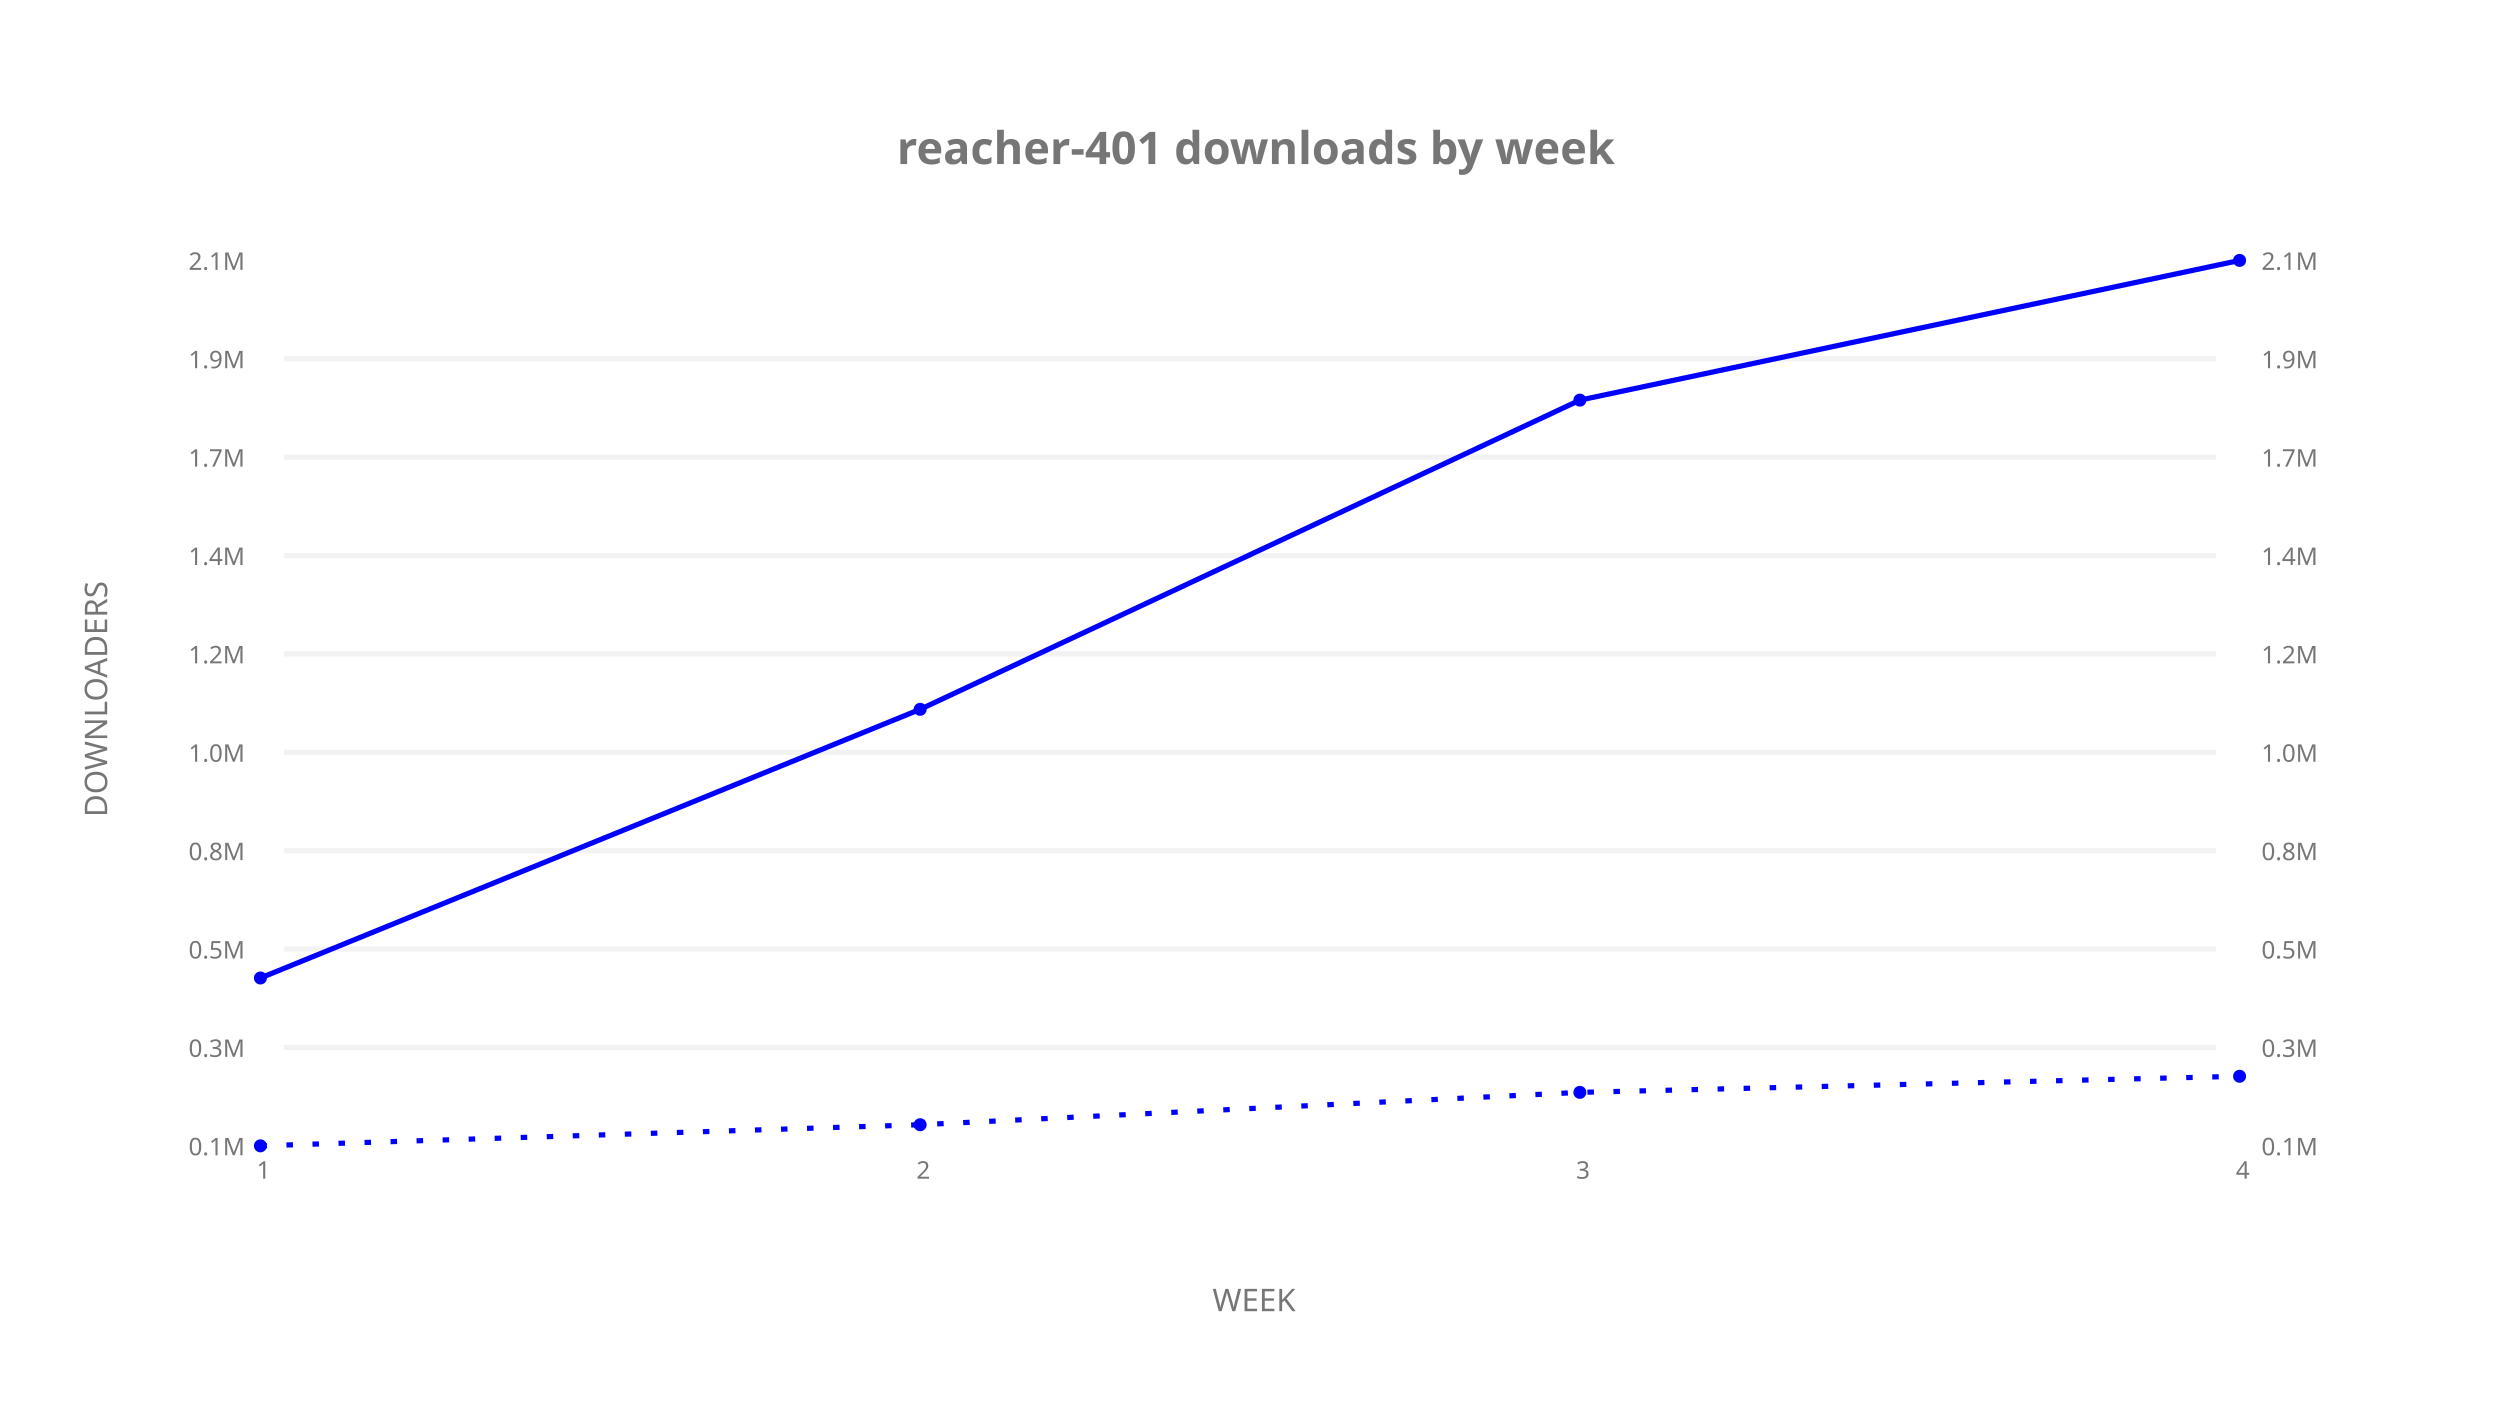
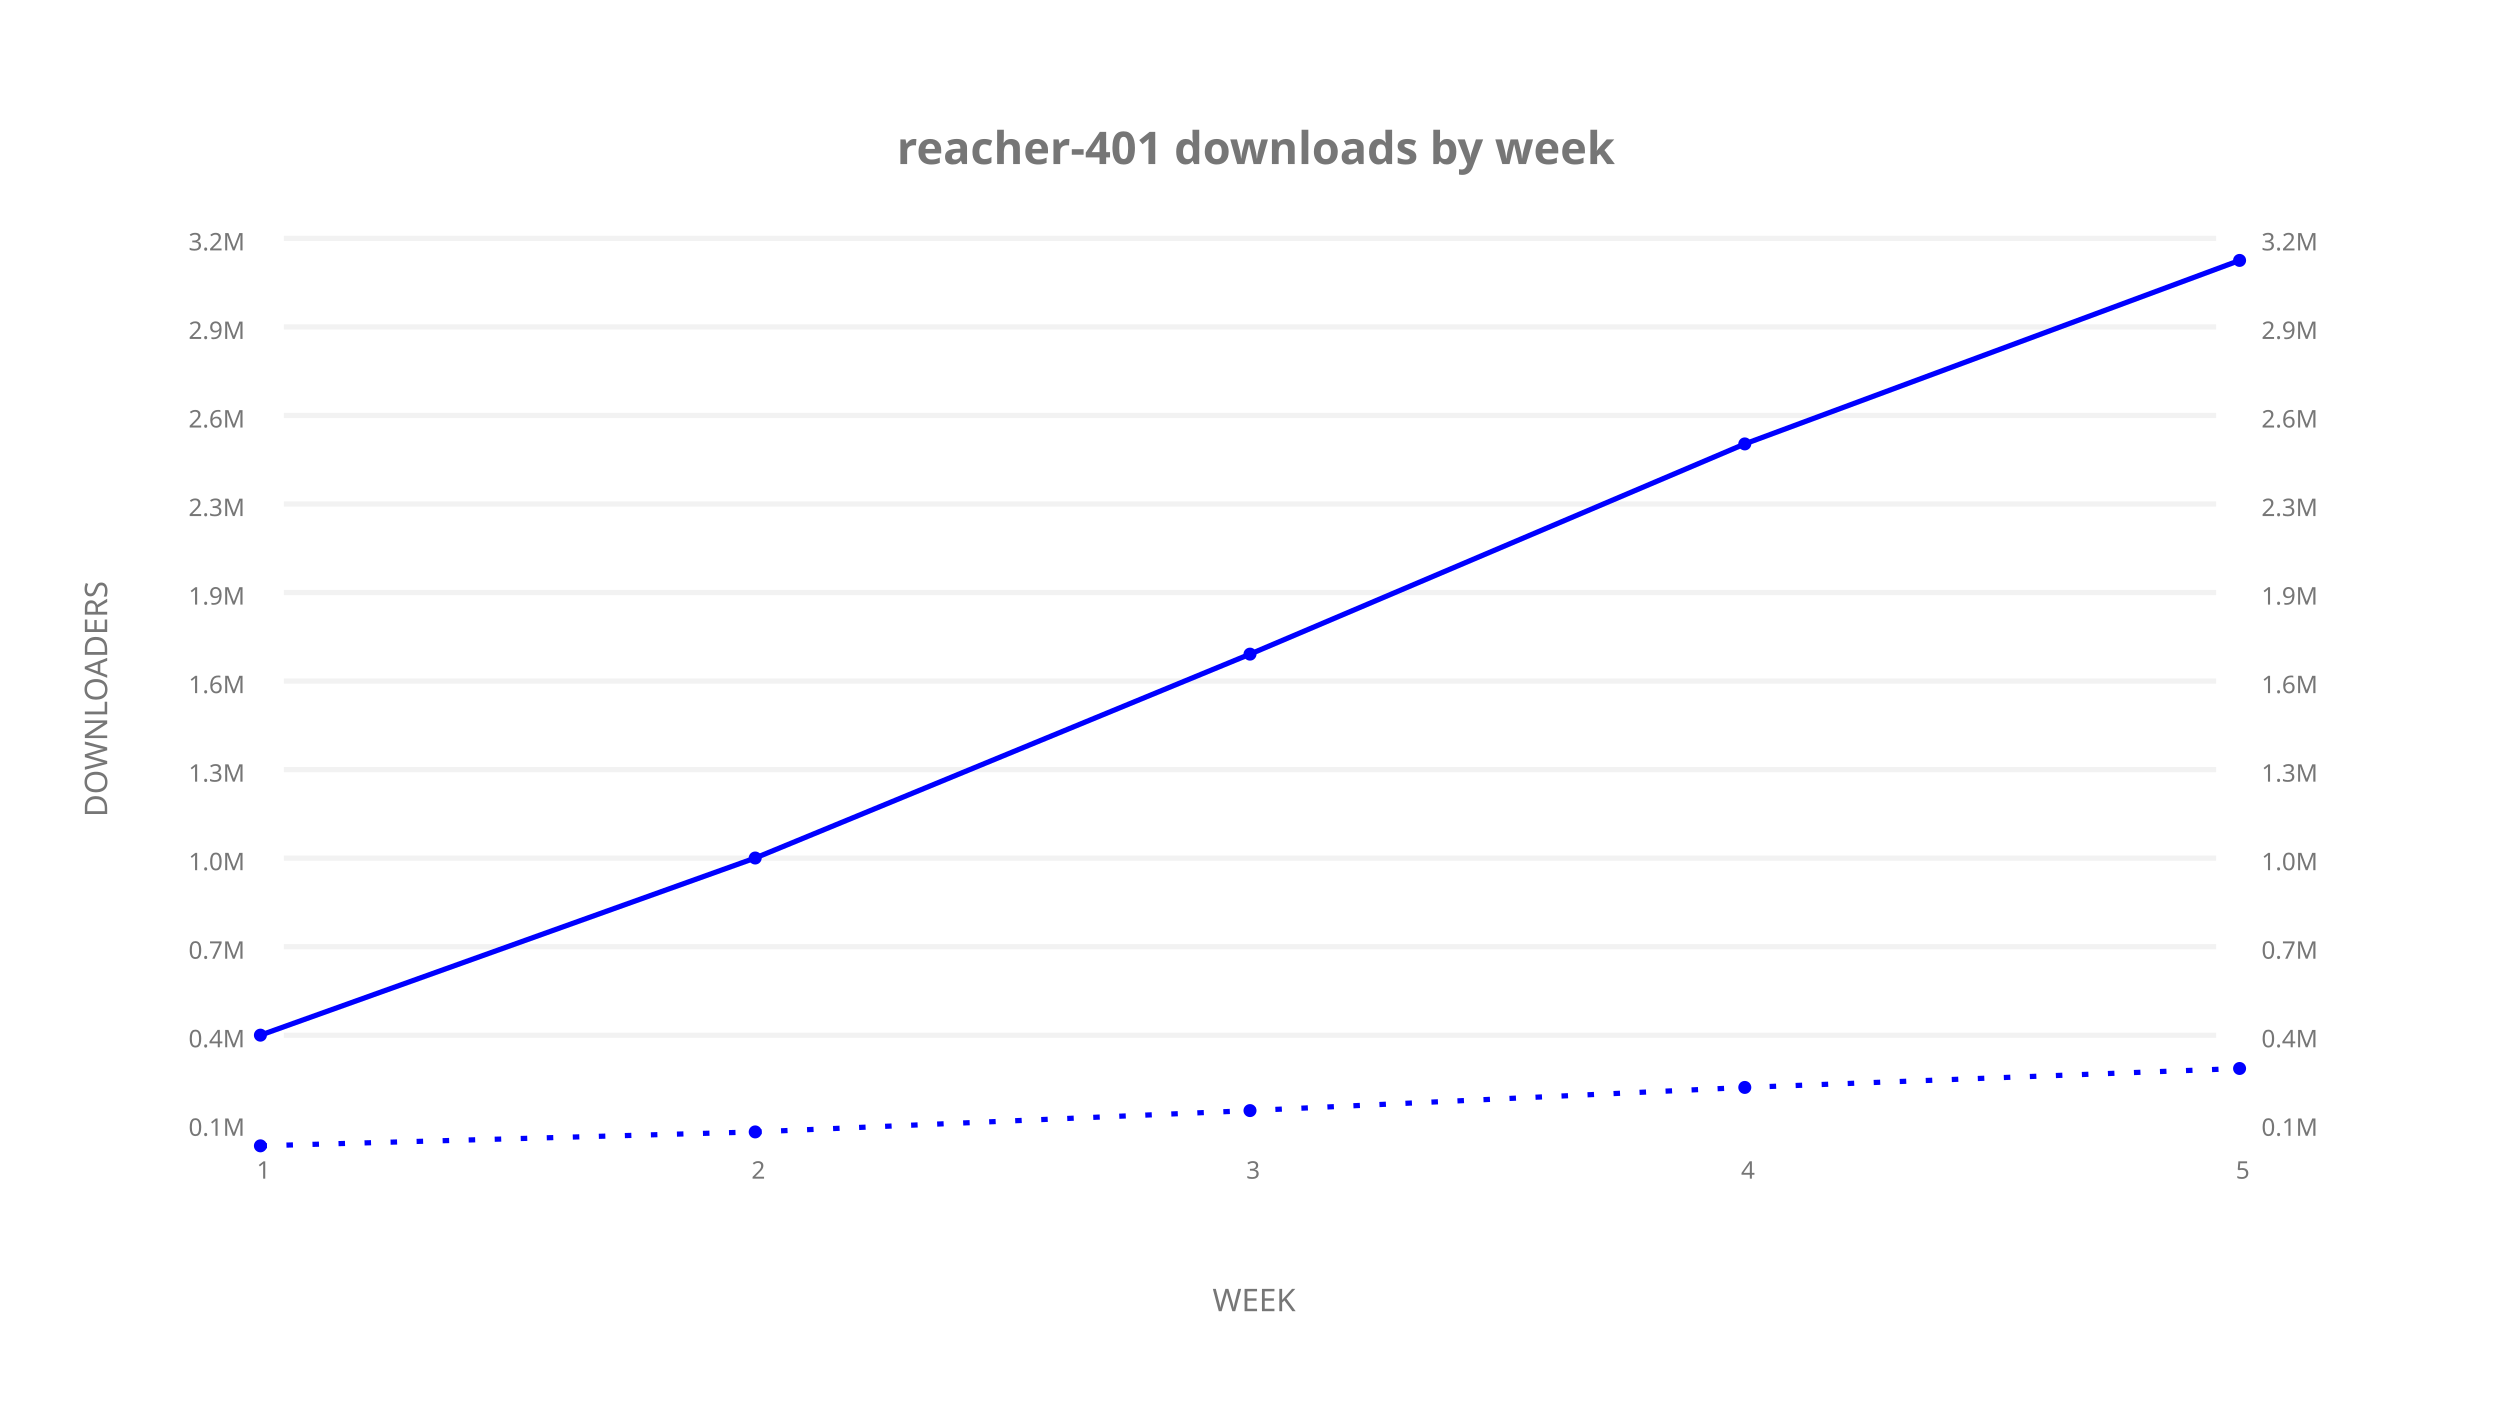
<svg xmlns="http://www.w3.org/2000/svg" xml:space="preserve" id="reacher-401-downloads-by-week-reacher-401-week" x="0px" y="0px" width="1920px" height="1080px" viewBox="0 0 1920 1080" enable-background="new 0 0 1920 1080" role="img">
  <g id="annotations">
    <text x="960" y="126" font-family="Atkinson Hyperlegible" font-size="26pt" text-anchor="middle" text-align="center" font-weight="600" font-style="normal" style="fill:rgb(118,118,118); fill-opacity:1; stroke:rgb(118,118,118); stroke-opacity:0; stroke-width:0.5"> reacher-401 downloads by week</text>
    <g id="axes-lines">
      <text x="960" y="1007" font-family="Atkinson Hyperlegible" font-size="18pt" text-anchor="middle" text-align="center" font-weight="500" font-style="normal" style="fill:rgb(118,118,118); fill-opacity:1; stroke:rgb(118,118,118); stroke-opacity:0; stroke-width:0.5"> WEEK</text>
      <text x="73" y="540" font-family="Atkinson Hyperlegible" font-size="18pt" text-anchor="middle" text-align="center" dominant-baseline="central" font-weight="500" font-style="normal" style="fill:rgb(118,118,118); fill-opacity:1; stroke:rgb(118,118,118); stroke-opacity:0; stroke-width:0.5" transform="rotate(-90,73,540)"> DOWNLOADERS</text>
    </g>
    <g id="tic-y-label-lines">
-       <line x1="218" y1="804.444" x2="1702" y2="804.444" style="fill:rgb(0,0,255); fill-opacity:0; stroke:rgb(242,242,242); stroke-opacity:1; stroke-width:4" />
-       <line x1="218" y1="728.889" x2="1702" y2="728.889" style="fill:rgb(0,0,255); fill-opacity:0; stroke:rgb(242,242,242); stroke-opacity:1; stroke-width:4" />
-       <line x1="218" y1="653.333" x2="1702" y2="653.333" style="fill:rgb(0,0,255); fill-opacity:0; stroke:rgb(242,242,242); stroke-opacity:1; stroke-width:4" />
-       <line x1="218" y1="577.778" x2="1702" y2="577.778" style="fill:rgb(0,0,255); fill-opacity:0; stroke:rgb(242,242,242); stroke-opacity:1; stroke-width:4" />
-       <line x1="218" y1="502.222" x2="1702" y2="502.222" style="fill:rgb(0,0,255); fill-opacity:0; stroke:rgb(242,242,242); stroke-opacity:1; stroke-width:4" />
-       <line x1="218" y1="426.667" x2="1702" y2="426.667" style="fill:rgb(0,0,255); fill-opacity:0; stroke:rgb(242,242,242); stroke-opacity:1; stroke-width:4" />
-       <line x1="218" y1="351.111" x2="1702" y2="351.111" style="fill:rgb(0,0,255); fill-opacity:0; stroke:rgb(242,242,242); stroke-opacity:1; stroke-width:4" />
-       <line x1="218" y1="275.556" x2="1702" y2="275.556" style="fill:rgb(0,0,255); fill-opacity:0; stroke:rgb(242,242,242); stroke-opacity:1; stroke-width:4" />
+       <line x1="218" y1="795.081" x2="1702" y2="795.081" style="fill:rgb(0,0,255); fill-opacity:0; stroke:rgb(242,242,242); stroke-opacity:1; stroke-width:4" />
+       <line x1="218" y1="727.081" x2="1702" y2="727.081" style="fill:rgb(0,0,255); fill-opacity:0; stroke:rgb(242,242,242); stroke-opacity:1; stroke-width:4" />
+       <line x1="218" y1="659.081" x2="1702" y2="659.081" style="fill:rgb(0,0,255); fill-opacity:0; stroke:rgb(242,242,242); stroke-opacity:1; stroke-width:4" />
+       <line x1="218" y1="591.081" x2="1702" y2="591.081" style="fill:rgb(0,0,255); fill-opacity:0; stroke:rgb(242,242,242); stroke-opacity:1; stroke-width:4" />
+       <line x1="218" y1="523.081" x2="1702" y2="523.081" style="fill:rgb(0,0,255); fill-opacity:0; stroke:rgb(242,242,242); stroke-opacity:1; stroke-width:4" />
+       <line x1="218" y1="455.081" x2="1702" y2="455.081" style="fill:rgb(0,0,255); fill-opacity:0; stroke:rgb(242,242,242); stroke-opacity:1; stroke-width:4" />
+       <line x1="218" y1="387.081" x2="1702" y2="387.081" style="fill:rgb(0,0,255); fill-opacity:0; stroke:rgb(242,242,242); stroke-opacity:1; stroke-width:4" />
+       <line x1="218" y1="319.081" x2="1702" y2="319.081" style="fill:rgb(0,0,255); fill-opacity:0; stroke:rgb(242,242,242); stroke-opacity:1; stroke-width:4" />
+       <line x1="218" y1="251.081" x2="1702" y2="251.081" style="fill:rgb(0,0,255); fill-opacity:0; stroke:rgb(242,242,242); stroke-opacity:1; stroke-width:4" />
+       <line x1="218" y1="183.081" x2="1702" y2="183.081" style="fill:rgb(0,0,255); fill-opacity:0; stroke:rgb(242,242,242); stroke-opacity:1; stroke-width:4" />
    </g>
    <g id="tic-x-labels">
      <text x="200" y="898" font-family="Atkinson Hyperlegible" font-size="14pt" text-anchor="middle" text-align="center" dominant-baseline="central" font-weight="400" font-style="normal" style="fill:rgb(118,118,118); fill-opacity:1; stroke:rgb(118,118,118); stroke-opacity:0; stroke-width:0.5"> 1</text>
-       <text x="706.667" y="898" font-family="Atkinson Hyperlegible" font-size="14pt" text-anchor="middle" text-align="center" dominant-baseline="central" font-weight="400" font-style="normal" style="fill:rgb(118,118,118); fill-opacity:1; stroke:rgb(118,118,118); stroke-opacity:0; stroke-width:0.5"> 2</text>
-       <text x="1213.333" y="898" font-family="Atkinson Hyperlegible" font-size="14pt" text-anchor="middle" text-align="center" dominant-baseline="central" font-weight="400" font-style="normal" style="fill:rgb(118,118,118); fill-opacity:1; stroke:rgb(118,118,118); stroke-opacity:0; stroke-width:0.5"> 3</text>
-       <text x="1720" y="898" font-family="Atkinson Hyperlegible" font-size="14pt" text-anchor="middle" text-align="center" dominant-baseline="central" font-weight="400" font-style="normal" style="fill:rgb(118,118,118); fill-opacity:1; stroke:rgb(118,118,118); stroke-opacity:0; stroke-width:0.5"> 4</text>
+       <text x="580" y="898" font-family="Atkinson Hyperlegible" font-size="14pt" text-anchor="middle" text-align="center" dominant-baseline="central" font-weight="400" font-style="normal" style="fill:rgb(118,118,118); fill-opacity:1; stroke:rgb(118,118,118); stroke-opacity:0; stroke-width:0.5"> 2</text>
+       <text x="960" y="898" font-family="Atkinson Hyperlegible" font-size="14pt" text-anchor="middle" text-align="center" dominant-baseline="central" font-weight="400" font-style="normal" style="fill:rgb(118,118,118); fill-opacity:1; stroke:rgb(118,118,118); stroke-opacity:0; stroke-width:0.5"> 3</text>
+       <text x="1340" y="898" font-family="Atkinson Hyperlegible" font-size="14pt" text-anchor="middle" text-align="center" dominant-baseline="central" font-weight="400" font-style="normal" style="fill:rgb(118,118,118); fill-opacity:1; stroke:rgb(118,118,118); stroke-opacity:0; stroke-width:0.5"> 4</text>
+       <text x="1720" y="898" font-family="Atkinson Hyperlegible" font-size="14pt" text-anchor="middle" text-align="center" dominant-baseline="central" font-weight="400" font-style="normal" style="fill:rgb(118,118,118); fill-opacity:1; stroke:rgb(118,118,118); stroke-opacity:0; stroke-width:0.5"> 5</text>
    </g>
    <g id="tic-y-labels">
-       <text x="164" y="880" font-family="Atkinson Hyperlegible" font-size="14pt" text-anchor="middle" text-align="center" dominant-baseline="central" font-weight="400" font-style="normal" style="fill:rgb(118,118,118); fill-opacity:1; stroke:rgb(118,118,118); stroke-opacity:0; stroke-width:0.5"> 0.1M</text>
-       <text x="1756" y="880" font-family="Atkinson Hyperlegible" font-size="14pt" text-anchor="middle" text-align="center" dominant-baseline="central" font-weight="400" font-style="normal" style="fill:rgb(118,118,118); fill-opacity:1; stroke:rgb(118,118,118); stroke-opacity:0; stroke-width:0.5"> 0.1M</text>
-       <text x="164" y="804.444" font-family="Atkinson Hyperlegible" font-size="14pt" text-anchor="middle" text-align="center" dominant-baseline="central" font-weight="400" font-style="normal" style="fill:rgb(118,118,118); fill-opacity:1; stroke:rgb(118,118,118); stroke-opacity:0; stroke-width:0.5"> 0.3M</text>
-       <text x="1756" y="804.444" font-family="Atkinson Hyperlegible" font-size="14pt" text-anchor="middle" text-align="center" dominant-baseline="central" font-weight="400" font-style="normal" style="fill:rgb(118,118,118); fill-opacity:1; stroke:rgb(118,118,118); stroke-opacity:0; stroke-width:0.5"> 0.3M</text>
-       <text x="164" y="728.889" font-family="Atkinson Hyperlegible" font-size="14pt" text-anchor="middle" text-align="center" dominant-baseline="central" font-weight="400" font-style="normal" style="fill:rgb(118,118,118); fill-opacity:1; stroke:rgb(118,118,118); stroke-opacity:0; stroke-width:0.5"> 0.5M</text>
-       <text x="1756" y="728.889" font-family="Atkinson Hyperlegible" font-size="14pt" text-anchor="middle" text-align="center" dominant-baseline="central" font-weight="400" font-style="normal" style="fill:rgb(118,118,118); fill-opacity:1; stroke:rgb(118,118,118); stroke-opacity:0; stroke-width:0.5"> 0.5M</text>
-       <text x="164" y="653.333" font-family="Atkinson Hyperlegible" font-size="14pt" text-anchor="middle" text-align="center" dominant-baseline="central" font-weight="400" font-style="normal" style="fill:rgb(118,118,118); fill-opacity:1; stroke:rgb(118,118,118); stroke-opacity:0; stroke-width:0.5"> 0.8M</text>
-       <text x="1756" y="653.333" font-family="Atkinson Hyperlegible" font-size="14pt" text-anchor="middle" text-align="center" dominant-baseline="central" font-weight="400" font-style="normal" style="fill:rgb(118,118,118); fill-opacity:1; stroke:rgb(118,118,118); stroke-opacity:0; stroke-width:0.5"> 0.8M</text>
-       <text x="164" y="577.778" font-family="Atkinson Hyperlegible" font-size="14pt" text-anchor="middle" text-align="center" dominant-baseline="central" font-weight="400" font-style="normal" style="fill:rgb(118,118,118); fill-opacity:1; stroke:rgb(118,118,118); stroke-opacity:0; stroke-width:0.5"> 1.0M</text>
-       <text x="1756" y="577.778" font-family="Atkinson Hyperlegible" font-size="14pt" text-anchor="middle" text-align="center" dominant-baseline="central" font-weight="400" font-style="normal" style="fill:rgb(118,118,118); fill-opacity:1; stroke:rgb(118,118,118); stroke-opacity:0; stroke-width:0.5"> 1.0M</text>
-       <text x="164" y="502.222" font-family="Atkinson Hyperlegible" font-size="14pt" text-anchor="middle" text-align="center" dominant-baseline="central" font-weight="400" font-style="normal" style="fill:rgb(118,118,118); fill-opacity:1; stroke:rgb(118,118,118); stroke-opacity:0; stroke-width:0.5"> 1.2M</text>
-       <text x="1756" y="502.222" font-family="Atkinson Hyperlegible" font-size="14pt" text-anchor="middle" text-align="center" dominant-baseline="central" font-weight="400" font-style="normal" style="fill:rgb(118,118,118); fill-opacity:1; stroke:rgb(118,118,118); stroke-opacity:0; stroke-width:0.5"> 1.2M</text>
-       <text x="164" y="426.667" font-family="Atkinson Hyperlegible" font-size="14pt" text-anchor="middle" text-align="center" dominant-baseline="central" font-weight="400" font-style="normal" style="fill:rgb(118,118,118); fill-opacity:1; stroke:rgb(118,118,118); stroke-opacity:0; stroke-width:0.5"> 1.4M</text>
-       <text x="1756" y="426.667" font-family="Atkinson Hyperlegible" font-size="14pt" text-anchor="middle" text-align="center" dominant-baseline="central" font-weight="400" font-style="normal" style="fill:rgb(118,118,118); fill-opacity:1; stroke:rgb(118,118,118); stroke-opacity:0; stroke-width:0.5"> 1.4M</text>
-       <text x="164" y="351.111" font-family="Atkinson Hyperlegible" font-size="14pt" text-anchor="middle" text-align="center" dominant-baseline="central" font-weight="400" font-style="normal" style="fill:rgb(118,118,118); fill-opacity:1; stroke:rgb(118,118,118); stroke-opacity:0; stroke-width:0.5"> 1.7M</text>
-       <text x="1756" y="351.111" font-family="Atkinson Hyperlegible" font-size="14pt" text-anchor="middle" text-align="center" dominant-baseline="central" font-weight="400" font-style="normal" style="fill:rgb(118,118,118); fill-opacity:1; stroke:rgb(118,118,118); stroke-opacity:0; stroke-width:0.5"> 1.7M</text>
-       <text x="164" y="275.556" font-family="Atkinson Hyperlegible" font-size="14pt" text-anchor="middle" text-align="center" dominant-baseline="central" font-weight="400" font-style="normal" style="fill:rgb(118,118,118); fill-opacity:1; stroke:rgb(118,118,118); stroke-opacity:0; stroke-width:0.5"> 1.9M</text>
-       <text x="1756" y="275.556" font-family="Atkinson Hyperlegible" font-size="14pt" text-anchor="middle" text-align="center" dominant-baseline="central" font-weight="400" font-style="normal" style="fill:rgb(118,118,118); fill-opacity:1; stroke:rgb(118,118,118); stroke-opacity:0; stroke-width:0.5"> 1.9M</text>
-       <text x="164" y="200" font-family="Atkinson Hyperlegible" font-size="14pt" text-anchor="middle" text-align="center" dominant-baseline="central" font-weight="400" font-style="normal" style="fill:rgb(118,118,118); fill-opacity:1; stroke:rgb(118,118,118); stroke-opacity:0; stroke-width:0.5"> 2.1M</text>
-       <text x="1756" y="200" font-family="Atkinson Hyperlegible" font-size="14pt" text-anchor="middle" text-align="center" dominant-baseline="central" font-weight="400" font-style="normal" style="fill:rgb(118,118,118); fill-opacity:1; stroke:rgb(118,118,118); stroke-opacity:0; stroke-width:0.5"> 2.1M</text>
+       <text x="164" y="865.081" font-family="Atkinson Hyperlegible" font-size="14pt" text-anchor="middle" text-align="center" dominant-baseline="central" font-weight="400" font-style="normal" style="fill:rgb(118,118,118); fill-opacity:1; stroke:rgb(118,118,118); stroke-opacity:0; stroke-width:0.5"> 0.1M</text>
+       <text x="1756" y="865.081" font-family="Atkinson Hyperlegible" font-size="14pt" text-anchor="middle" text-align="center" dominant-baseline="central" font-weight="400" font-style="normal" style="fill:rgb(118,118,118); fill-opacity:1; stroke:rgb(118,118,118); stroke-opacity:0; stroke-width:0.5"> 0.1M</text>
+       <text x="164" y="797.081" font-family="Atkinson Hyperlegible" font-size="14pt" text-anchor="middle" text-align="center" dominant-baseline="central" font-weight="400" font-style="normal" style="fill:rgb(118,118,118); fill-opacity:1; stroke:rgb(118,118,118); stroke-opacity:0; stroke-width:0.5"> 0.4M</text>
+       <text x="1756" y="797.081" font-family="Atkinson Hyperlegible" font-size="14pt" text-anchor="middle" text-align="center" dominant-baseline="central" font-weight="400" font-style="normal" style="fill:rgb(118,118,118); fill-opacity:1; stroke:rgb(118,118,118); stroke-opacity:0; stroke-width:0.5"> 0.4M</text>
+       <text x="164" y="729.081" font-family="Atkinson Hyperlegible" font-size="14pt" text-anchor="middle" text-align="center" dominant-baseline="central" font-weight="400" font-style="normal" style="fill:rgb(118,118,118); fill-opacity:1; stroke:rgb(118,118,118); stroke-opacity:0; stroke-width:0.5"> 0.7M</text>
+       <text x="1756" y="729.081" font-family="Atkinson Hyperlegible" font-size="14pt" text-anchor="middle" text-align="center" dominant-baseline="central" font-weight="400" font-style="normal" style="fill:rgb(118,118,118); fill-opacity:1; stroke:rgb(118,118,118); stroke-opacity:0; stroke-width:0.5"> 0.7M</text>
+       <text x="164" y="661.081" font-family="Atkinson Hyperlegible" font-size="14pt" text-anchor="middle" text-align="center" dominant-baseline="central" font-weight="400" font-style="normal" style="fill:rgb(118,118,118); fill-opacity:1; stroke:rgb(118,118,118); stroke-opacity:0; stroke-width:0.5"> 1.0M</text>
+       <text x="1756" y="661.081" font-family="Atkinson Hyperlegible" font-size="14pt" text-anchor="middle" text-align="center" dominant-baseline="central" font-weight="400" font-style="normal" style="fill:rgb(118,118,118); fill-opacity:1; stroke:rgb(118,118,118); stroke-opacity:0; stroke-width:0.5"> 1.0M</text>
+       <text x="164" y="593.081" font-family="Atkinson Hyperlegible" font-size="14pt" text-anchor="middle" text-align="center" dominant-baseline="central" font-weight="400" font-style="normal" style="fill:rgb(118,118,118); fill-opacity:1; stroke:rgb(118,118,118); stroke-opacity:0; stroke-width:0.5"> 1.3M</text>
+       <text x="1756" y="593.081" font-family="Atkinson Hyperlegible" font-size="14pt" text-anchor="middle" text-align="center" dominant-baseline="central" font-weight="400" font-style="normal" style="fill:rgb(118,118,118); fill-opacity:1; stroke:rgb(118,118,118); stroke-opacity:0; stroke-width:0.5"> 1.3M</text>
+       <text x="164" y="525.081" font-family="Atkinson Hyperlegible" font-size="14pt" text-anchor="middle" text-align="center" dominant-baseline="central" font-weight="400" font-style="normal" style="fill:rgb(118,118,118); fill-opacity:1; stroke:rgb(118,118,118); stroke-opacity:0; stroke-width:0.5"> 1.6M</text>
+       <text x="1756" y="525.081" font-family="Atkinson Hyperlegible" font-size="14pt" text-anchor="middle" text-align="center" dominant-baseline="central" font-weight="400" font-style="normal" style="fill:rgb(118,118,118); fill-opacity:1; stroke:rgb(118,118,118); stroke-opacity:0; stroke-width:0.5"> 1.6M</text>
+       <text x="164" y="457.081" font-family="Atkinson Hyperlegible" font-size="14pt" text-anchor="middle" text-align="center" dominant-baseline="central" font-weight="400" font-style="normal" style="fill:rgb(118,118,118); fill-opacity:1; stroke:rgb(118,118,118); stroke-opacity:0; stroke-width:0.5"> 1.9M</text>
+       <text x="1756" y="457.081" font-family="Atkinson Hyperlegible" font-size="14pt" text-anchor="middle" text-align="center" dominant-baseline="central" font-weight="400" font-style="normal" style="fill:rgb(118,118,118); fill-opacity:1; stroke:rgb(118,118,118); stroke-opacity:0; stroke-width:0.5"> 1.9M</text>
+       <text x="164" y="389.081" font-family="Atkinson Hyperlegible" font-size="14pt" text-anchor="middle" text-align="center" dominant-baseline="central" font-weight="400" font-style="normal" style="fill:rgb(118,118,118); fill-opacity:1; stroke:rgb(118,118,118); stroke-opacity:0; stroke-width:0.5"> 2.3M</text>
+       <text x="1756" y="389.081" font-family="Atkinson Hyperlegible" font-size="14pt" text-anchor="middle" text-align="center" dominant-baseline="central" font-weight="400" font-style="normal" style="fill:rgb(118,118,118); fill-opacity:1; stroke:rgb(118,118,118); stroke-opacity:0; stroke-width:0.5"> 2.3M</text>
+       <text x="164" y="321.081" font-family="Atkinson Hyperlegible" font-size="14pt" text-anchor="middle" text-align="center" dominant-baseline="central" font-weight="400" font-style="normal" style="fill:rgb(118,118,118); fill-opacity:1; stroke:rgb(118,118,118); stroke-opacity:0; stroke-width:0.5"> 2.6M</text>
+       <text x="1756" y="321.081" font-family="Atkinson Hyperlegible" font-size="14pt" text-anchor="middle" text-align="center" dominant-baseline="central" font-weight="400" font-style="normal" style="fill:rgb(118,118,118); fill-opacity:1; stroke:rgb(118,118,118); stroke-opacity:0; stroke-width:0.5"> 2.6M</text>
+       <text x="164" y="253.081" font-family="Atkinson Hyperlegible" font-size="14pt" text-anchor="middle" text-align="center" dominant-baseline="central" font-weight="400" font-style="normal" style="fill:rgb(118,118,118); fill-opacity:1; stroke:rgb(118,118,118); stroke-opacity:0; stroke-width:0.5"> 2.9M</text>
+       <text x="1756" y="253.081" font-family="Atkinson Hyperlegible" font-size="14pt" text-anchor="middle" text-align="center" dominant-baseline="central" font-weight="400" font-style="normal" style="fill:rgb(118,118,118); fill-opacity:1; stroke:rgb(118,118,118); stroke-opacity:0; stroke-width:0.5"> 2.9M</text>
+       <text x="164" y="185.081" font-family="Atkinson Hyperlegible" font-size="14pt" text-anchor="middle" text-align="center" dominant-baseline="central" font-weight="400" font-style="normal" style="fill:rgb(118,118,118); fill-opacity:1; stroke:rgb(118,118,118); stroke-opacity:0; stroke-width:0.5"> 3.2M</text>
+       <text x="1756" y="185.081" font-family="Atkinson Hyperlegible" font-size="14pt" text-anchor="middle" text-align="center" dominant-baseline="central" font-weight="400" font-style="normal" style="fill:rgb(118,118,118); fill-opacity:1; stroke:rgb(118,118,118); stroke-opacity:0; stroke-width:0.5"> 3.2M</text>
    </g>
  </g>
  <g id="polyline-reacher-401 downloads by week">
-     <polyline points="200,751.099 706.667,544.76 1213.33,307.304 1720,200 " style="fill:rgb(0,0,255); fill-opacity:0; stroke:rgb(0,0,255); stroke-opacity:1; stroke-width:4" />
+     <polyline points="200,795.006 580,658.951 960,502.378 1340,340.93 1720,200 " style="fill:rgb(0,0,255); fill-opacity:0; stroke:rgb(0,0,255); stroke-opacity:1; stroke-width:4" />
  </g>
  <g id="markers-reacher-401 downloads by week">
-     <circle cx="200" cy="751.099" r="5" style="fill:rgb(0,0,255); fill-opacity:1; stroke:rgb(0,0,255); stroke-opacity:0; stroke-width:4">
+     <circle cx="200" cy="795.006" r="5" style="fill:rgb(0,0,255); fill-opacity:1; stroke:rgb(0,0,255); stroke-opacity:0; stroke-width:4">
</circle>
-     <circle cx="706.667" cy="544.76" r="5" style="fill:rgb(0,0,255); fill-opacity:1; stroke:rgb(0,0,255); stroke-opacity:0; stroke-width:4">
+     <circle cx="580" cy="658.951" r="5" style="fill:rgb(0,0,255); fill-opacity:1; stroke:rgb(0,0,255); stroke-opacity:0; stroke-width:4">
</circle>
-     <circle cx="1213.333" cy="307.304" r="5" style="fill:rgb(0,0,255); fill-opacity:1; stroke:rgb(0,0,255); stroke-opacity:0; stroke-width:4">
+     <circle cx="960" cy="502.378" r="5" style="fill:rgb(0,0,255); fill-opacity:1; stroke:rgb(0,0,255); stroke-opacity:0; stroke-width:4">
+ </circle>
+     <circle cx="1340" cy="340.93" r="5" style="fill:rgb(0,0,255); fill-opacity:1; stroke:rgb(0,0,255); stroke-opacity:0; stroke-width:4">
</circle>
    <circle cx="1720" cy="200" r="5" style="fill:rgb(0,0,255); fill-opacity:1; stroke:rgb(0,0,255); stroke-opacity:0; stroke-width:4">
</circle>
  </g>
  <g id="polyline-reacher-401 downloads by week uploaders">
-     <polyline points="200,880 706.667,863.793 1213.33,838.951 1720,826.576 " stroke-dasharray="5 15" style="fill:rgb(0,0,255); fill-opacity:0; stroke:rgb(0,0,255); stroke-opacity:1; stroke-width:4" />
+     <polyline points="200,880 580,869.313 960,852.933 1340,835.148 1720,820.601 " stroke-dasharray="5 15" style="fill:rgb(0,0,255); fill-opacity:0; stroke:rgb(0,0,255); stroke-opacity:1; stroke-width:4" />
  </g>
  <g id="markers-reacher-401 downloads by week uploaders">
    <circle cx="200" cy="880" r="5" style="fill:rgb(0,0,255); fill-opacity:1; stroke:rgb(0,0,255); stroke-opacity:0; stroke-width:4">
</circle>
-     <circle cx="706.667" cy="863.793" r="5" style="fill:rgb(0,0,255); fill-opacity:1; stroke:rgb(0,0,255); stroke-opacity:0; stroke-width:4">
+     <circle cx="580" cy="869.313" r="5" style="fill:rgb(0,0,255); fill-opacity:1; stroke:rgb(0,0,255); stroke-opacity:0; stroke-width:4">
</circle>
-     <circle cx="1213.333" cy="838.951" r="5" style="fill:rgb(0,0,255); fill-opacity:1; stroke:rgb(0,0,255); stroke-opacity:0; stroke-width:4">
+     <circle cx="960" cy="852.933" r="5" style="fill:rgb(0,0,255); fill-opacity:1; stroke:rgb(0,0,255); stroke-opacity:0; stroke-width:4">
</circle>
-     <circle cx="1720" cy="826.576" r="5" style="fill:rgb(0,0,255); fill-opacity:1; stroke:rgb(0,0,255); stroke-opacity:0; stroke-width:4">
+     <circle cx="1340" cy="835.148" r="5" style="fill:rgb(0,0,255); fill-opacity:1; stroke:rgb(0,0,255); stroke-opacity:0; stroke-width:4">
+ </circle>
+     <circle cx="1720" cy="820.601" r="5" style="fill:rgb(0,0,255); fill-opacity:1; stroke:rgb(0,0,255); stroke-opacity:0; stroke-width:4">
</circle>
  </g>
</svg>
